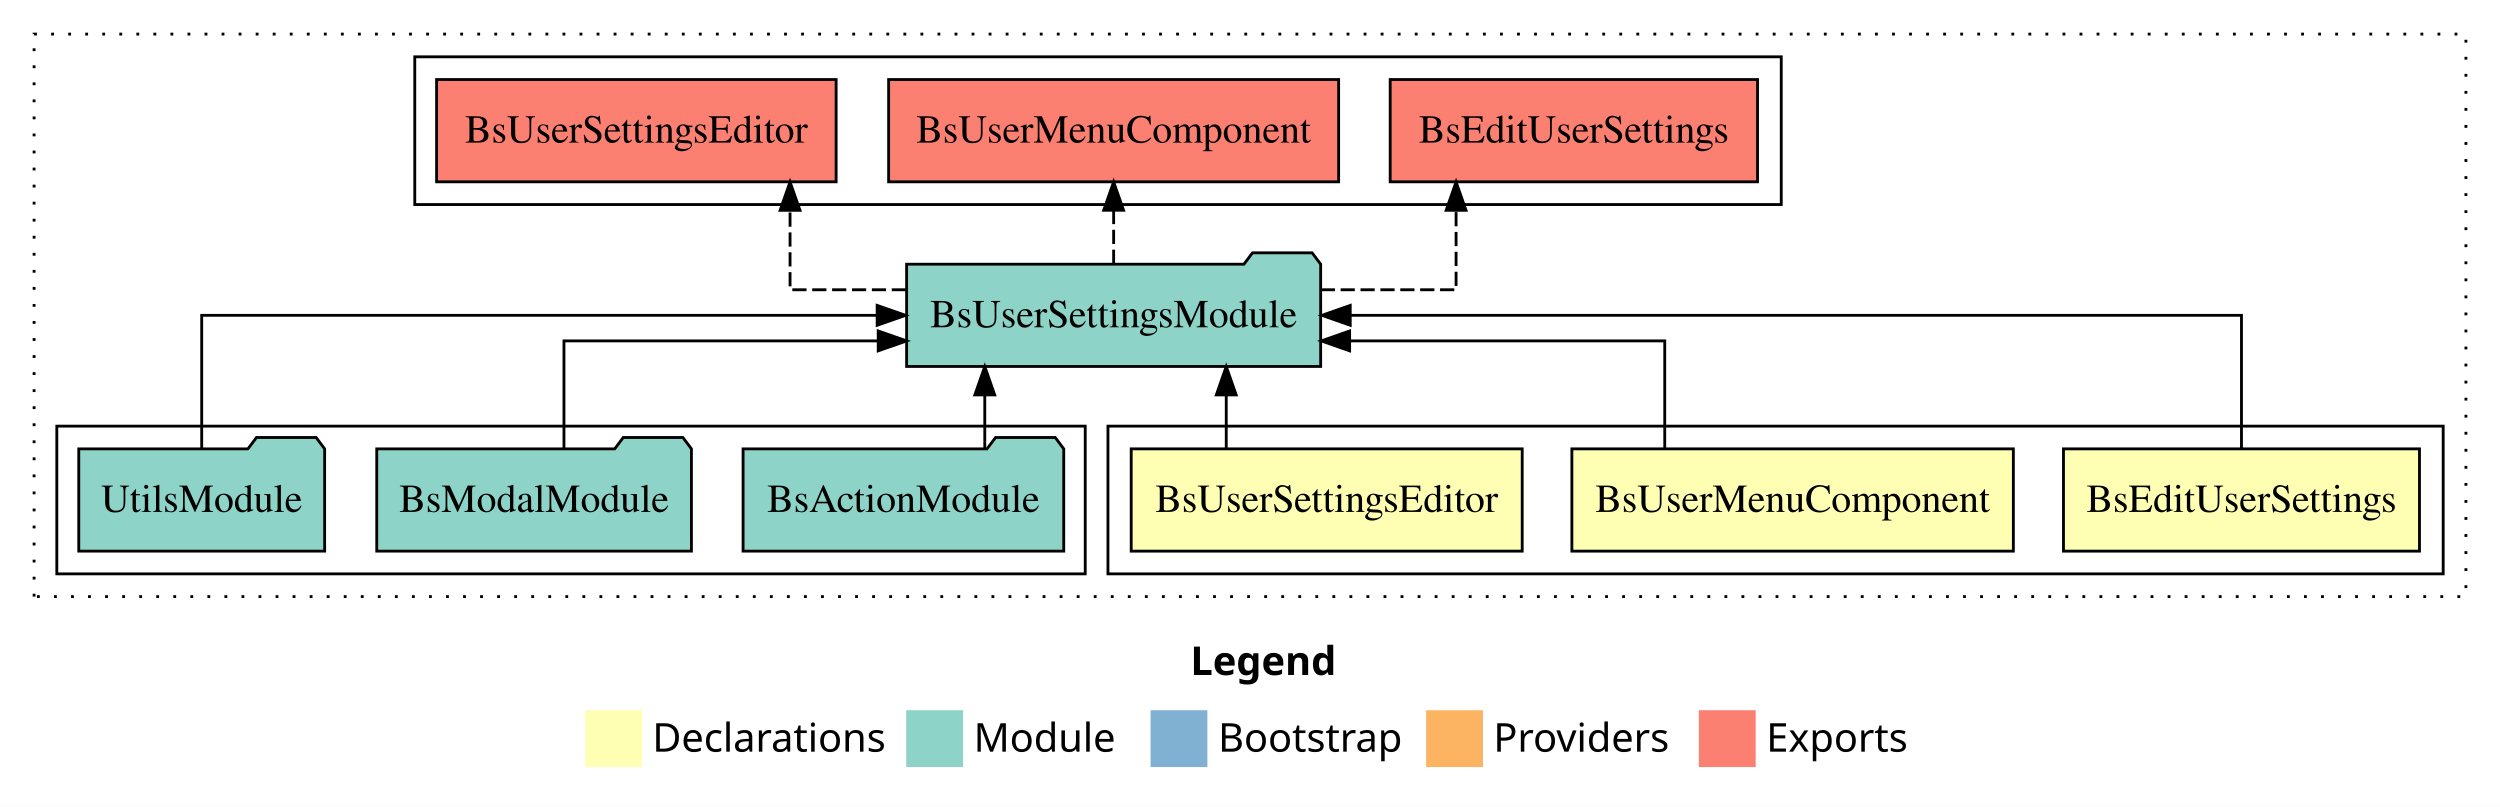
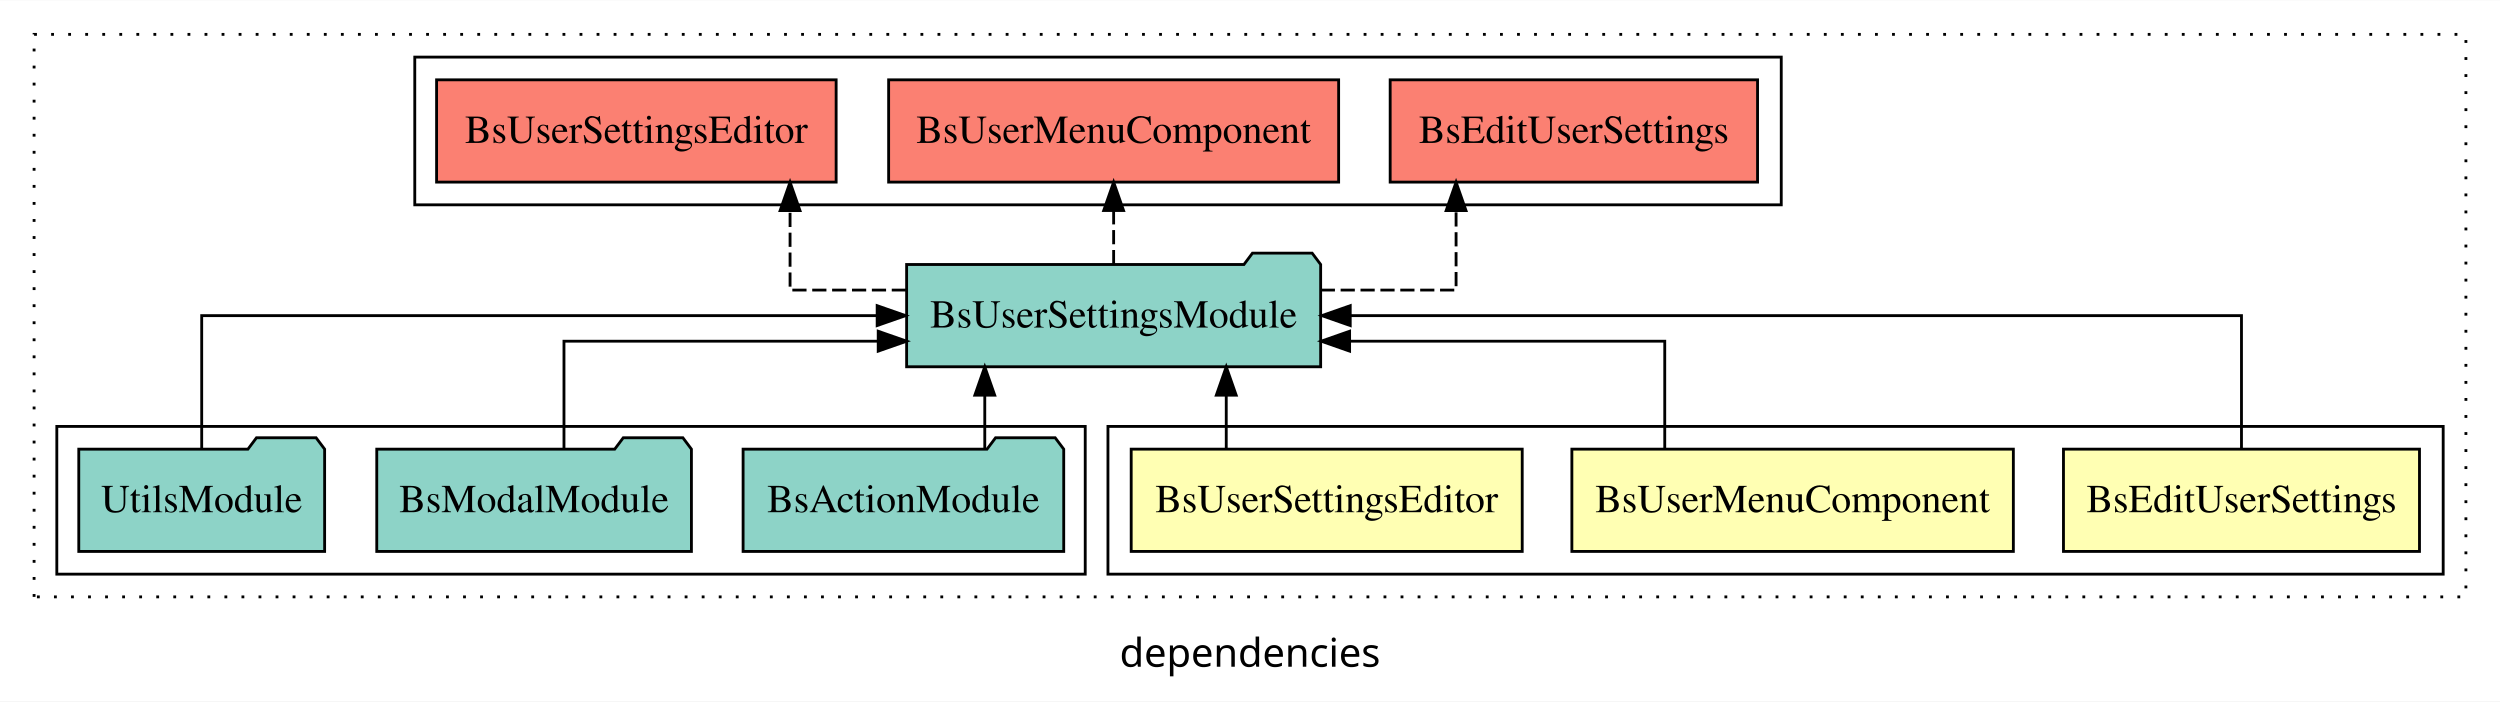
- <svg xmlns="http://www.w3.org/2000/svg" width="880pt" height="284pt" viewBox="0.00 0.00 880.00 284.00">
-   <g id="graph0" class="graph" transform="scale(1 1) rotate(0) translate(4 280)">
-     <polygon fill="#ffffff" stroke="transparent" points="-4,4 -4,-280 876,-280 876,4 -4,4" />
-     <text text-anchor="start" x="415.009" y="-42.4" font-family="sans-serif" font-weight="bold" font-size="14.00" fill="#000000">Legend</text>
-     <polygon fill="#ffffb3" stroke="transparent" points="202,-10 202,-30 222,-30 222,-10 202,-10" />
-     <text text-anchor="start" x="225.629" y="-15.4" font-family="sans-serif" font-size="14.00" fill="#000000">  Declarations</text>
-     <polygon fill="#8dd3c7" stroke="transparent" points="315,-10 315,-30 335,-30 335,-10 315,-10" />
-     <text text-anchor="start" x="338.725" y="-15.4" font-family="sans-serif" font-size="14.00" fill="#000000">  Module</text>
-     <polygon fill="#80b1d3" stroke="transparent" points="401,-10 401,-30 421,-30 421,-10 401,-10" />
-     <text text-anchor="start" x="424.781" y="-15.4" font-family="sans-serif" font-size="14.00" fill="#000000">  Bootstrap</text>
-     <polygon fill="#fdb462" stroke="transparent" points="498,-10 498,-30 518,-30 518,-10 498,-10" />
-     <text text-anchor="start" x="521.673" y="-15.4" font-family="sans-serif" font-size="14.00" fill="#000000">  Providers</text>
-     <polygon fill="#fb8072" stroke="transparent" points="594,-10 594,-30 614,-30 614,-10 594,-10" />
-     <text text-anchor="start" x="617.726" y="-15.4" font-family="sans-serif" font-size="14.00" fill="#000000">  Exports</text>
+ <svg xmlns="http://www.w3.org/2000/svg" width="880pt" height="247pt" viewBox="0.00 0.00 880.00 246.80">
+   <g id="graph0" class="graph" transform="scale(1 1) rotate(0) translate(4 242.8)">
+     <polygon fill="white" stroke="transparent" points="-4,4 -4,-242.8 876,-242.8 876,4 -4,4" />
+     <text text-anchor="middle" x="436" y="-8.2" font-family="sans-serif" font-size="14.00">dependencies</text>
    <g id="clust1" class="cluster">
-       <polygon fill="none" stroke="#000000" stroke-dasharray="1,5" points="8,-70 8,-268 864,-268 864,-70 8,-70" />
+       <polygon fill="none" stroke="black" stroke-dasharray="1,5" points="8,-32.8 8,-230.8 864,-230.8 864,-32.8 8,-32.8" />
    </g>
    <g id="clust2" class="cluster">
-       <polygon fill="none" stroke="#000000" points="386,-78 386,-130 856,-130 856,-78 386,-78" />
+       <polygon fill="none" stroke="black" points="386,-40.8 386,-92.8 856,-92.8 856,-40.8 386,-40.8" />
    </g>
    <g id="clust6" class="cluster">
-       <polygon fill="none" stroke="#000000" points="16,-78 16,-130 378,-130 378,-78 16,-78" />
+       <polygon fill="none" stroke="black" points="16,-40.8 16,-92.8 378,-92.8 378,-40.8 16,-40.8" />
    </g>
    <g id="clust7" class="cluster">
-       <polygon fill="none" stroke="#000000" points="142,-208 142,-260 623,-260 623,-208 142,-208" />
+       <polygon fill="none" stroke="black" points="142,-170.8 142,-222.8 623,-222.8 623,-170.8 142,-170.8" />
    </g>
    <g id="node1" class="node">
-       <polygon fill="#ffffb3" stroke="#000000" points="847.655,-122 722.345,-122 722.345,-86 847.655,-86 847.655,-122" />
-       <text text-anchor="middle" x="785" y="-99.8" font-family="Times,serif" font-size="14.00" fill="#000000">BsEditUserSettings</text>
+       <polygon fill="#ffffb3" stroke="black" points="847.66,-84.8 722.34,-84.8 722.34,-48.8 847.66,-48.8 847.66,-84.8" />
+       <text text-anchor="middle" x="785" y="-62.6" font-family="Times,serif" font-size="14.00">BsEditUserSettings</text>
    </g>
    <g id="node4" class="node">
-       <polygon fill="#8dd3c7" stroke="#000000" points="460.871,-187 457.871,-191 436.871,-191 433.871,-187 315.129,-187 315.129,-151 460.871,-151 460.871,-187" />
-       <text text-anchor="middle" x="388" y="-164.8" font-family="Times,serif" font-size="14.00" fill="#000000">BsUserSettingsModule</text>
+       <polygon fill="#8dd3c7" stroke="black" points="460.87,-149.8 457.87,-153.8 436.87,-153.8 433.87,-149.8 315.13,-149.8 315.13,-113.8 460.87,-113.8 460.87,-149.8" />
+       <text text-anchor="middle" x="388" y="-127.6" font-family="Times,serif" font-size="14.00">BsUserSettingsModule</text>
    </g>
    <g id="edge1" class="edge">
-       <path fill="none" stroke="#000000" d="M785,-122.106C785,-141.339 785,-169 785,-169 785,-169 471.279,-169 471.279,-169" />
-       <polygon fill="#000000" stroke="#000000" points="471.279,-165.5 461.279,-169 471.279,-172.5 471.279,-165.5" />
+       <path fill="none" stroke="black" d="M785,-84.91C785,-104.14 785,-131.8 785,-131.8 785,-131.8 471.28,-131.8 471.28,-131.8" />
+       <polygon fill="black" stroke="black" points="471.28,-128.3 461.28,-131.8 471.28,-135.3 471.28,-128.3" />
    </g>
    <g id="node2" class="node">
-       <polygon fill="#ffffb3" stroke="#000000" points="704.699,-122 549.301,-122 549.301,-86 704.699,-86 704.699,-122" />
-       <text text-anchor="middle" x="627" y="-99.8" font-family="Times,serif" font-size="14.00" fill="#000000">BsUserMenuComponent</text>
+       <polygon fill="#ffffb3" stroke="black" points="704.7,-84.8 549.3,-84.8 549.3,-48.8 704.7,-48.8 704.7,-84.8" />
+       <text text-anchor="middle" x="627" y="-62.6" font-family="Times,serif" font-size="14.00">BsUserMenuComponent</text>
    </g>
    <g id="edge2" class="edge">
-       <path fill="none" stroke="#000000" d="M581.989,-122.027C581.989,-138.398 581.989,-160 581.989,-160 581.989,-160 471.062,-160 471.062,-160" />
-       <polygon fill="#000000" stroke="#000000" points="471.062,-156.5 461.062,-160 471.062,-163.5 471.062,-156.5" />
+       <path fill="none" stroke="black" d="M581.99,-84.83C581.99,-101.2 581.99,-122.8 581.99,-122.8 581.99,-122.8 471.06,-122.8 471.06,-122.8" />
+       <polygon fill="black" stroke="black" points="471.06,-119.3 461.06,-122.8 471.06,-126.3 471.06,-119.3" />
    </g>
    <g id="node3" class="node">
-       <polygon fill="#ffffb3" stroke="#000000" points="531.816,-122 394.184,-122 394.184,-86 531.816,-86 531.816,-122" />
-       <text text-anchor="middle" x="463" y="-99.8" font-family="Times,serif" font-size="14.00" fill="#000000">BsUserSettingsEditor</text>
+       <polygon fill="#ffffb3" stroke="black" points="531.82,-84.8 394.18,-84.8 394.18,-48.8 531.82,-48.8 531.82,-84.8" />
+       <text text-anchor="middle" x="463" y="-62.6" font-family="Times,serif" font-size="14.00">BsUserSettingsEditor</text>
    </g>
    <g id="edge3" class="edge">
-       <path fill="none" stroke="#000000" d="M427.639,-122.106C427.639,-122.106 427.639,-140.991 427.639,-140.991" />
-       <polygon fill="#000000" stroke="#000000" points="424.139,-140.991 427.639,-150.991 431.139,-140.991 424.139,-140.991" />
+       <path fill="none" stroke="black" d="M427.64,-84.91C427.64,-84.91 427.64,-103.79 427.64,-103.79" />
+       <polygon fill="black" stroke="black" points="424.14,-103.79 427.64,-113.79 431.14,-103.79 424.14,-103.79" />
    </g>
    <g id="node8" class="node">
-       <polygon fill="#fb8072" stroke="#000000" points="614.655,-252 485.345,-252 485.345,-216 614.655,-216 614.655,-252" />
-       <text text-anchor="middle" x="550" y="-229.8" font-family="Times,serif" font-size="14.00" fill="#000000">BsEditUserSettings </text>
+       <polygon fill="#fb8072" stroke="black" points="614.66,-214.8 485.34,-214.8 485.34,-178.8 614.66,-178.8 614.66,-214.8" />
+       <text text-anchor="middle" x="550" y="-192.6" font-family="Times,serif" font-size="14.00">BsEditUserSettings </text>
    </g>
    <g id="edge7" class="edge">
-       <path fill="none" stroke="#000000" stroke-dasharray="5,2" d="M460.899,-178C486.285,-178 508.54,-178 508.54,-178 508.54,-178 508.54,-205.973 508.54,-205.973" />
-       <polygon fill="#000000" stroke="#000000" points="505.04,-205.973 508.54,-215.973 512.04,-205.973 505.04,-205.973" />
+       <path fill="none" stroke="black" stroke-dasharray="5,2" d="M460.9,-140.8C486.28,-140.8 508.54,-140.8 508.54,-140.8 508.54,-140.8 508.54,-168.77 508.54,-168.77" />
+       <polygon fill="black" stroke="black" points="505.04,-168.77 508.54,-178.77 512.04,-168.77 505.04,-168.77" />
    </g>
    <g id="node9" class="node">
-       <polygon fill="#fb8072" stroke="#000000" points="467.2,-252 308.8,-252 308.8,-216 467.2,-216 467.2,-252" />
-       <text text-anchor="middle" x="388" y="-229.8" font-family="Times,serif" font-size="14.00" fill="#000000">BsUserMenuComponent </text>
+       <polygon fill="#fb8072" stroke="black" points="467.2,-214.8 308.8,-214.8 308.8,-178.8 467.2,-178.8 467.2,-214.8" />
+       <text text-anchor="middle" x="388" y="-192.6" font-family="Times,serif" font-size="14.00">BsUserMenuComponent </text>
    </g>
    <g id="edge8" class="edge">
-       <path fill="none" stroke="#000000" stroke-dasharray="5,2" d="M388,-187.106C388,-187.106 388,-205.991 388,-205.991" />
-       <polygon fill="#000000" stroke="#000000" points="384.5,-205.991 388,-215.991 391.5,-205.991 384.5,-205.991" />
+       <path fill="none" stroke="black" stroke-dasharray="5,2" d="M388,-149.91C388,-149.91 388,-168.79 388,-168.79" />
+       <polygon fill="black" stroke="black" points="384.5,-168.79 388,-178.79 391.5,-168.79 384.5,-168.79" />
    </g>
    <g id="node10" class="node">
-       <polygon fill="#fb8072" stroke="#000000" points="290.316,-252 149.684,-252 149.684,-216 290.316,-216 290.316,-252" />
-       <text text-anchor="middle" x="220" y="-229.8" font-family="Times,serif" font-size="14.00" fill="#000000">BsUserSettingsEditor </text>
+       <polygon fill="#fb8072" stroke="black" points="290.32,-214.8 149.68,-214.8 149.68,-178.8 290.32,-178.8 290.32,-214.8" />
+       <text text-anchor="middle" x="220" y="-192.6" font-family="Times,serif" font-size="14.00">BsUserSettingsEditor </text>
    </g>
    <g id="edge9" class="edge">
-       <path fill="none" stroke="#000000" stroke-dasharray="5,2" d="M314.896,-178C292.714,-178 274.096,-178 274.096,-178 274.096,-178 274.096,-205.973 274.096,-205.973" />
-       <polygon fill="#000000" stroke="#000000" points="270.596,-205.973 274.096,-215.973 277.596,-205.973 270.596,-205.973" />
+       <path fill="none" stroke="black" stroke-dasharray="5,2" d="M314.9,-140.8C292.71,-140.8 274.1,-140.8 274.1,-140.8 274.1,-140.8 274.1,-168.77 274.1,-168.77" />
+       <polygon fill="black" stroke="black" points="270.6,-168.77 274.1,-178.77 277.6,-168.77 270.6,-168.77" />
    </g>
    <g id="node5" class="node">
-       <polygon fill="#8dd3c7" stroke="#000000" points="370.434,-122 367.434,-126 346.434,-126 343.434,-122 257.566,-122 257.566,-86 370.434,-86 370.434,-122" />
-       <text text-anchor="middle" x="314" y="-99.8" font-family="Times,serif" font-size="14.00" fill="#000000">BsActionModule</text>
+       <polygon fill="#8dd3c7" stroke="black" points="370.43,-84.8 367.43,-88.8 346.43,-88.8 343.43,-84.8 257.57,-84.8 257.57,-48.8 370.43,-48.8 370.43,-84.8" />
+       <text text-anchor="middle" x="314" y="-62.6" font-family="Times,serif" font-size="14.00">BsActionModule</text>
    </g>
    <g id="edge4" class="edge">
-       <path fill="none" stroke="#000000" d="M342.641,-122.106C342.641,-122.106 342.641,-140.991 342.641,-140.991" />
-       <polygon fill="#000000" stroke="#000000" points="339.141,-140.991 342.641,-150.991 346.141,-140.991 339.141,-140.991" />
+       <path fill="none" stroke="black" d="M342.64,-84.91C342.64,-84.91 342.64,-103.79 342.64,-103.79" />
+       <polygon fill="black" stroke="black" points="339.14,-103.79 342.64,-113.79 346.14,-103.79 339.14,-103.79" />
    </g>
    <g id="node6" class="node">
-       <polygon fill="#8dd3c7" stroke="#000000" points="239.381,-122 236.381,-126 215.381,-126 212.381,-122 128.619,-122 128.619,-86 239.381,-86 239.381,-122" />
-       <text text-anchor="middle" x="184" y="-99.8" font-family="Times,serif" font-size="14.00" fill="#000000">BsModalModule</text>
+       <polygon fill="#8dd3c7" stroke="black" points="239.38,-84.8 236.38,-88.8 215.38,-88.8 212.38,-84.8 128.62,-84.8 128.62,-48.8 239.38,-48.8 239.38,-84.8" />
+       <text text-anchor="middle" x="184" y="-62.6" font-family="Times,serif" font-size="14.00">BsModalModule</text>
    </g>
    <g id="edge5" class="edge">
-       <path fill="none" stroke="#000000" d="M194.516,-122.027C194.516,-138.398 194.516,-160 194.516,-160 194.516,-160 305.128,-160 305.128,-160" />
-       <polygon fill="#000000" stroke="#000000" points="305.128,-163.5 315.128,-160 305.128,-156.5 305.128,-163.5" />
+       <path fill="none" stroke="black" d="M194.52,-84.83C194.52,-101.2 194.52,-122.8 194.52,-122.8 194.52,-122.8 305.13,-122.8 305.13,-122.8" />
+       <polygon fill="black" stroke="black" points="305.13,-126.3 315.13,-122.8 305.13,-119.3 305.13,-126.3" />
    </g>
    <g id="node7" class="node">
-       <polygon fill="#8dd3c7" stroke="#000000" points="110.273,-122 107.273,-126 86.273,-126 83.273,-122 23.727,-122 23.727,-86 110.273,-86 110.273,-122" />
-       <text text-anchor="middle" x="67" y="-99.8" font-family="Times,serif" font-size="14.00" fill="#000000">UtilsModule</text>
+       <polygon fill="#8dd3c7" stroke="black" points="110.27,-84.8 107.27,-88.8 86.27,-88.8 83.27,-84.8 23.73,-84.8 23.73,-48.8 110.27,-48.8 110.27,-84.8" />
+       <text text-anchor="middle" x="67" y="-62.6" font-family="Times,serif" font-size="14.00">UtilsModule</text>
    </g>
    <g id="edge6" class="edge">
-       <path fill="none" stroke="#000000" d="M67,-122.106C67,-141.339 67,-169 67,-169 67,-169 304.759,-169 304.759,-169" />
-       <polygon fill="#000000" stroke="#000000" points="304.759,-172.5 314.759,-169 304.758,-165.5 304.759,-172.5" />
+       <path fill="none" stroke="black" d="M67,-84.91C67,-104.14 67,-131.8 67,-131.8 67,-131.8 304.76,-131.8 304.76,-131.8" />
+       <polygon fill="black" stroke="black" points="304.76,-135.3 314.76,-131.8 304.76,-128.3 304.76,-135.3" />
    </g>
  </g>
</svg>
